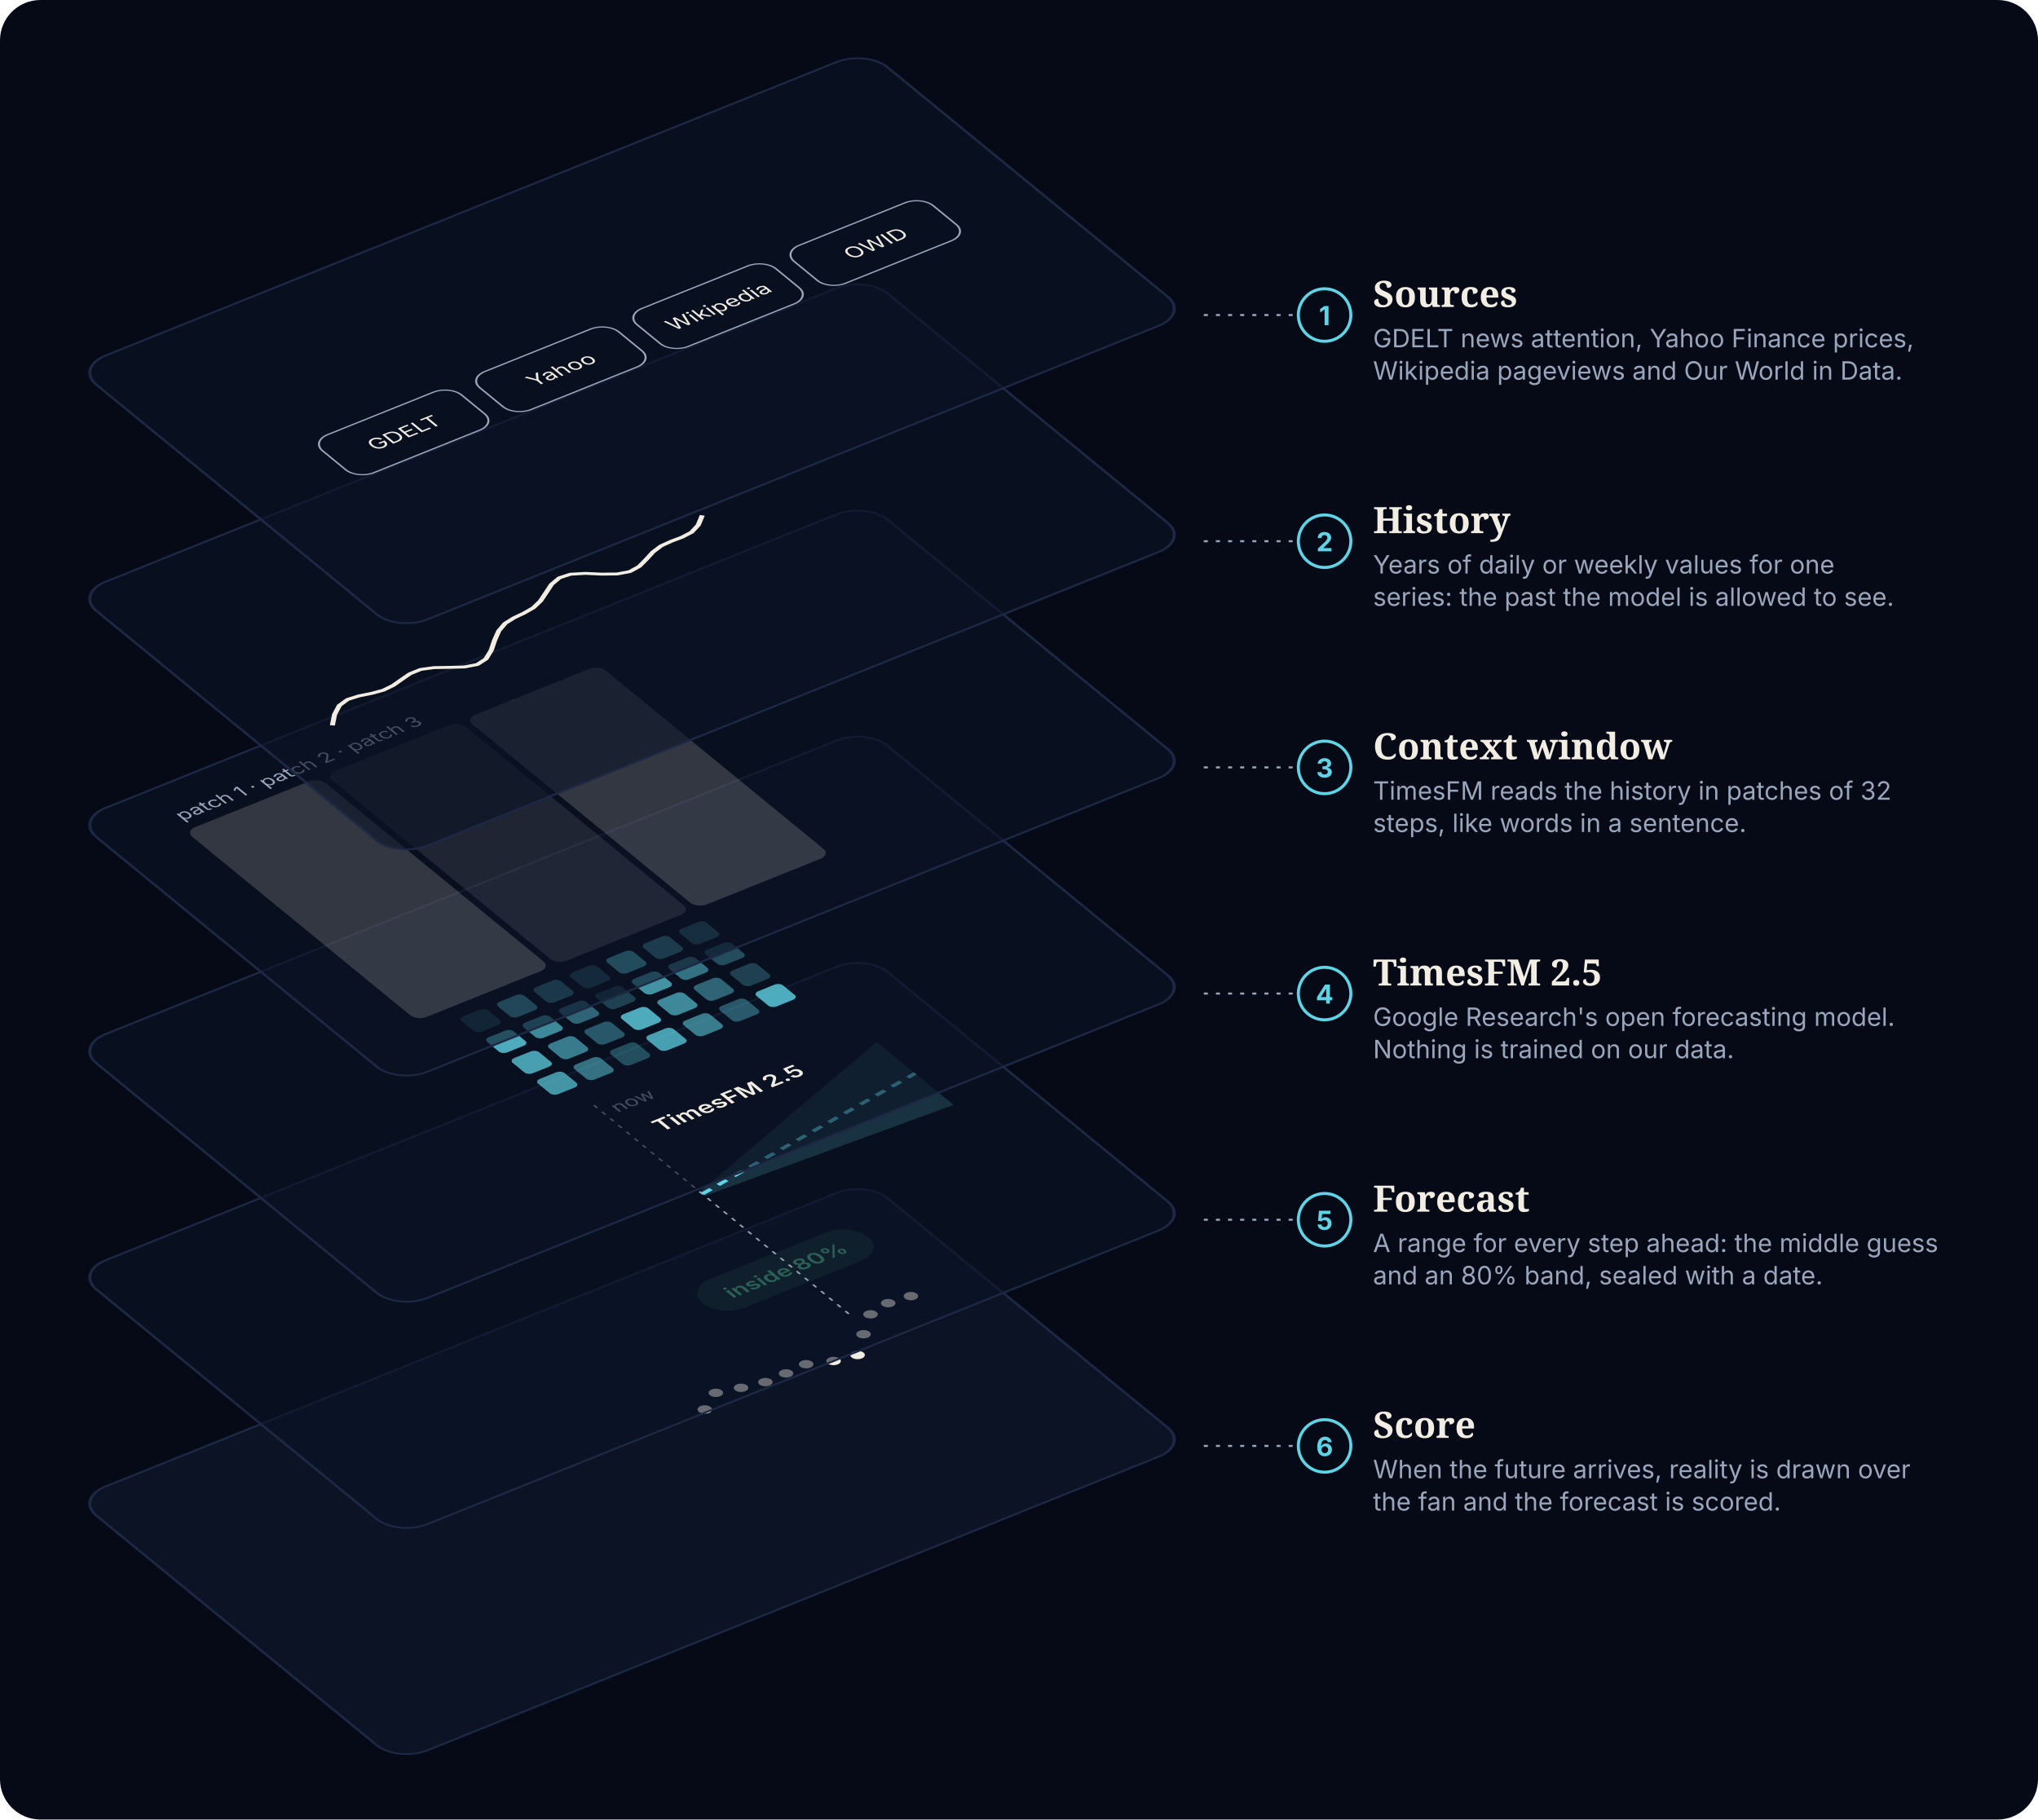
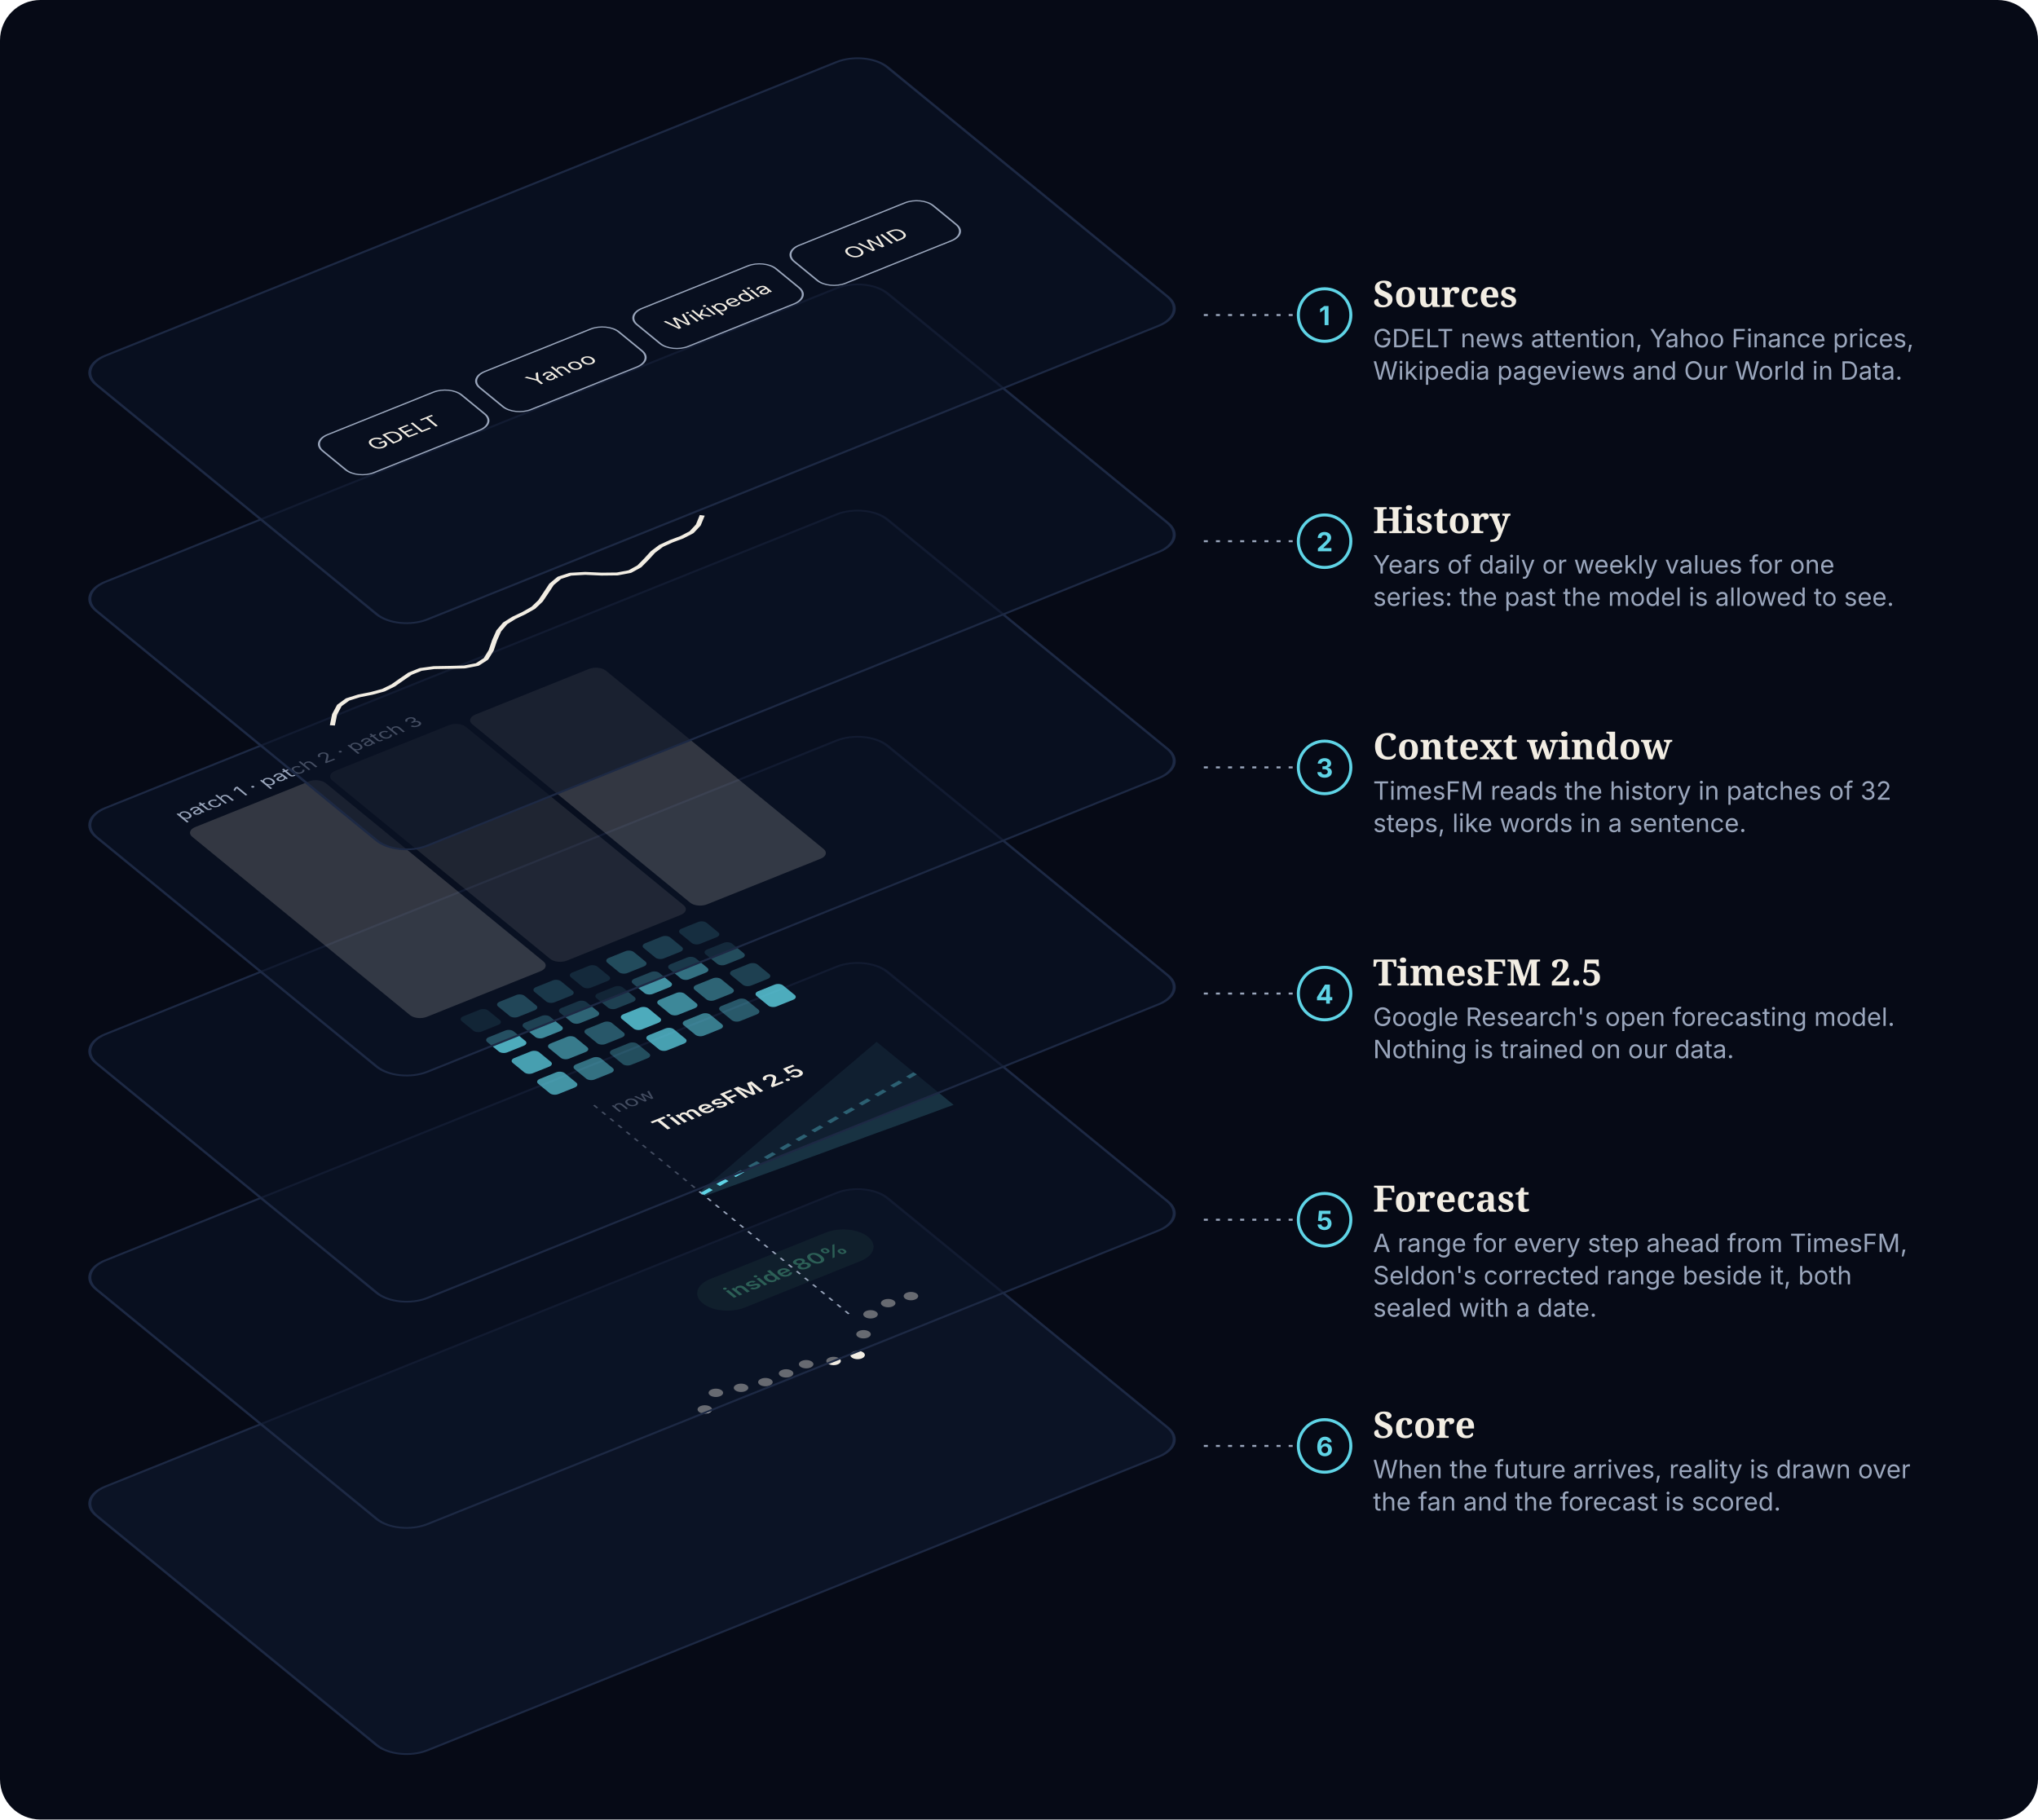
<svg xmlns="http://www.w3.org/2000/svg" viewBox="0 0 1009 901" font-family="Inter, Segoe UI, Helvetica, Arial, sans-serif">
  <rect width="1009" height="901" rx="20" fill="#060a16" />
  <g transform="matrix(0.8192 -0.329 0.5736 0.4698 36 741.9)">
    <rect x="1" y="1" width="478" height="278" rx="18" fill="#0b1325" fill-opacity="1" stroke="#1d2944" stroke-width="1.5" />
    <circle cx="300.3" cy="116.7" r="3.6" fill="#f2ede3" />
    <circle cx="313.0" cy="108.1" r="3.6" fill="#f2ede3" />
    <circle cx="325.7" cy="111.7" r="3.6" fill="#f2ede3" />
    <circle cx="338.4" cy="114.6" r="3.6" fill="#f2ede3" />
    <circle cx="351.1" cy="114.3" r="3.6" fill="#f2ede3" />
    <circle cx="363.8" cy="113.5" r="3.6" fill="#f2ede3" />
    <circle cx="376.5" cy="119.0" r="3.6" fill="#f2ede3" />
    <circle cx="389.2" cy="121.6" r="3.6" fill="#f2ede3" />
    <circle cx="401.9" cy="108.6" r="3.6" fill="#f2ede3" />
    <circle cx="414.6" cy="96.5" r="3.6" fill="#f2ede3" />
    <circle cx="427.3" cy="93.6" r="3.6" fill="#f2ede3" />
    <circle cx="440.0" cy="95.1" r="3.6" fill="#f2ede3" />
    <g transform="translate(352 26)">
      <rect width="100" height="30" rx="15" fill="#5fd3a0" opacity=".16" />
      <text x="50" y="20" text-anchor="middle" font-size="13" font-weight="600" fill="#5fd3a0">inside 80%</text>
    </g>
  </g>
  <g transform="matrix(0.8192 -0.329 0.5736 0.4698 36 629.9)">
    <rect x="1" y="1" width="478" height="278" rx="18" fill="#0b1325" fill-opacity="0.6" stroke="#1d2944" stroke-width="1.5" />
    <line x1="294.0" y1="30" x2="294.0" y2="250" stroke="#9aa6bc" stroke-dasharray="3 4" />
    <text x="300.0" y="42" font-size="12" fill="#9aa6bc">now</text>
    <path d="M294.0,121.4 L300.3,118.9 L306.7,116.5 L313.0,114.1 L319.4,111.7 L325.7,109.2 L332.1,106.8 L338.4,104.4 L344.8,101.9 L351.1,99.5 L357.5,97.1 L363.8,94.6 L370.2,92.2 L376.5,89.8 L382.9,87.4 L389.2,84.9 L395.6,82.5 L401.9,80.1 L408.3,77.6 L414.6,75.2 L421.0,72.8 L427.3,70.3 L433.7,67.9 L440.0,65.5 L440.0,131.9 L433.7,131.6 L427.3,131.4 L421.0,131.1 L414.6,130.8 L408.3,130.6 L401.9,130.3 L395.6,130.0 L389.2,129.7 L382.9,129.5 L376.5,129.2 L370.2,128.9 L363.8,128.7 L357.5,128.4 L351.1,128.1 L344.8,127.9 L338.4,127.6 L332.1,127.3 L325.7,127.0 L319.4,126.8 L313.0,126.5 L306.7,126.2 L300.3,126.0 L294.0,125.7Z" fill="rgba(95,212,230,.18)" />
    <path d="M294.0,123.5 L300.3,122.5 L306.7,121.4 L313.0,120.3 L319.4,119.2 L325.7,118.1 L332.1,117.1 L338.4,116.0 L344.8,114.9 L351.1,113.8 L357.5,112.7 L363.8,111.7 L370.2,110.6 L376.5,109.5 L382.9,108.4 L389.2,107.3 L395.6,106.3 L401.9,105.2 L408.3,104.1 L414.6,103.0 L421.0,101.9 L427.3,100.9 L433.7,99.8 L440.0,98.7" fill="none" stroke="#5fd4e6" stroke-width="2.5" stroke-dasharray="6 5" />
  </g>
  <g transform="matrix(0.8192 -0.329 0.5736 0.4698 36 517.9)">
    <rect x="1" y="1" width="478" height="278" rx="18" fill="#0b1325" fill-opacity="0.6" stroke="#1d2944" stroke-width="1.5" />
    <rect x="170" y="90" width="16" height="16" rx="3" fill="#5fd4e6" opacity="0.25" />
    <rect x="192" y="90" width="16" height="16" rx="3" fill="#5fd4e6" opacity="0.67" />
    <rect x="214" y="90" width="16" height="16" rx="3" fill="#5fd4e6" opacity="0.49" />
    <rect x="236" y="90" width="16" height="16" rx="3" fill="#5fd4e6" opacity="0.31" />
    <rect x="258" y="90" width="16" height="16" rx="3" fill="#5fd4e6" opacity="0.73" />
    <rect x="280" y="90" width="16" height="16" rx="3" fill="#5fd4e6" opacity="0.55" />
    <rect x="302" y="90" width="16" height="16" rx="3" fill="#5fd4e6" opacity="0.37" />
    <rect x="170" y="112" width="16" height="16" rx="3" fill="#5fd4e6" opacity="0.79" />
    <rect x="192" y="112" width="16" height="16" rx="3" fill="#5fd4e6" opacity="0.61" />
    <rect x="214" y="112" width="16" height="16" rx="3" fill="#5fd4e6" opacity="0.43" />
    <rect x="236" y="112" width="16" height="16" rx="3" fill="#5fd4e6" opacity="0.25" />
    <rect x="258" y="112" width="16" height="16" rx="3" fill="#5fd4e6" opacity="0.67" />
    <rect x="280" y="112" width="16" height="16" rx="3" fill="#5fd4e6" opacity="0.49" />
    <rect x="302" y="112" width="16" height="16" rx="3" fill="#5fd4e6" opacity="0.31" />
    <rect x="170" y="134" width="16" height="16" rx="3" fill="#5fd4e6" opacity="0.73" />
    <rect x="192" y="134" width="16" height="16" rx="3" fill="#5fd4e6" opacity="0.55" />
    <rect x="214" y="134" width="16" height="16" rx="3" fill="#5fd4e6" opacity="0.37" />
    <rect x="236" y="134" width="16" height="16" rx="3" fill="#5fd4e6" opacity="0.79" />
    <rect x="258" y="134" width="16" height="16" rx="3" fill="#5fd4e6" opacity="0.61" />
    <rect x="280" y="134" width="16" height="16" rx="3" fill="#5fd4e6" opacity="0.43" />
    <rect x="302" y="134" width="16" height="16" rx="3" fill="#5fd4e6" opacity="0.25" />
    <rect x="170" y="156" width="16" height="16" rx="3" fill="#5fd4e6" opacity="0.67" />
    <rect x="192" y="156" width="16" height="16" rx="3" fill="#5fd4e6" opacity="0.49" />
    <rect x="214" y="156" width="16" height="16" rx="3" fill="#5fd4e6" opacity="0.31" />
    <rect x="236" y="156" width="16" height="16" rx="3" fill="#5fd4e6" opacity="0.73" />
    <rect x="258" y="156" width="16" height="16" rx="3" fill="#5fd4e6" opacity="0.55" />
    <rect x="280" y="156" width="16" height="16" rx="3" fill="#5fd4e6" opacity="0.37" />
    <rect x="302" y="156" width="16" height="16" rx="3" fill="#5fd4e6" opacity="0.79" />
    <text x="240" y="228" text-anchor="middle" font-size="14" font-weight="600" fill="#f2ede3">TimesFM 2.5</text>
  </g>
  <g transform="matrix(0.8192 -0.329 0.5736 0.4698 36 405.9)">
    <rect x="1" y="1" width="478" height="278" rx="18" fill="#0b1325" fill-opacity="0.6" stroke="#1d2944" stroke-width="1.5" />
    <rect x="40.0" y="40" width="80.7" height="200" rx="6" fill="#f2ede3" opacity="0.18" />
    <rect x="124.7" y="40" width="80.7" height="200" rx="6" fill="#f2ede3" opacity="0.1" />
    <rect x="209.3" y="40" width="80.7" height="200" rx="6" fill="#f2ede3" opacity="0.18" />
    <text x="44" y="32" font-size="12" fill="#9aa6bc">patch 1 · patch 2 · patch 3</text>
  </g>
  <g transform="matrix(0.8192 -0.329 0.5736 0.4698 36 293.9)">
    <rect x="1" y="1" width="478" height="278" rx="18" fill="#0b1325" fill-opacity="0.6" stroke="#1d2944" stroke-width="1.5" />
    <path d="M40.0,167.0 L46.3,159.9 L52.7,154.9 L59.0,153.0 L65.4,153.7 L71.7,155.5 L78.1,156.6 L84.4,156.0 L90.8,154.2 L97.1,152.5 L103.5,152.5 L109.8,155.0 L116.2,159.2 L122.5,163.2 L128.9,165.1 L135.2,163.6 L141.6,159.0 L147.9,152.9 L154.3,147.4 L160.6,143.9 L167.0,142.5 L173.3,142.0 L179.7,140.9 L186.0,138.1 L192.4,133.8 L198.7,129.5 L205.1,127.1 L211.4,127.7 L217.8,131.3 L224.1,136.5 L230.5,140.8 L236.8,142.7 L243.2,141.7 L249.5,138.7 L255.9,135.4 L262.2,133.4 L268.6,133.0 L274.9,133.2 L281.3,132.4 L287.6,129.2 L294.0,123.5" fill="none" stroke="#f2ede3" stroke-width="2.5" stroke-linejoin="round" />
  </g>
  <g transform="matrix(0.8192 -0.329 0.5736 0.4698 36 181.9)">
    <rect x="1" y="1" width="478" height="278" rx="18" fill="#0b1325" fill-opacity="0.6" stroke="#1d2944" stroke-width="1.5" />
    <g transform="translate(60 120)">
      <rect width="84" height="40" rx="10" fill="none" stroke="#9aa6bc" />
      <text x="42" y="25" text-anchor="middle" font-size="13" fill="#f2ede3">GDELT</text>
    </g>
    <g transform="translate(155 120)">
      <rect width="84" height="40" rx="10" fill="none" stroke="#9aa6bc" />
      <text x="42" y="25" text-anchor="middle" font-size="13" fill="#f2ede3">Yahoo</text>
    </g>
    <g transform="translate(250 120)">
      <rect width="84" height="40" rx="10" fill="none" stroke="#9aa6bc" />
      <text x="42" y="25" text-anchor="middle" font-size="13" fill="#f2ede3">Wikipedia</text>
    </g>
    <g transform="translate(345 120)">
      <rect width="84" height="40" rx="10" fill="none" stroke="#9aa6bc" />
      <text x="42" y="25" text-anchor="middle" font-size="13" fill="#f2ede3">OWID</text>
    </g>
  </g>
  <line x1="596" y1="156" x2="641.794" y2="156" stroke="#9aa6bc" stroke-width="1" stroke-dasharray="2 4" />
  <circle cx="655.794" cy="156" r="13" fill="#060a16" stroke="#5fd4e6" stroke-width="1.5" />
  <text x="655.794" y="161" text-anchor="middle" font-size="13" font-weight="700" fill="#5fd4e6">1</text>
  <text x="679.794" y="152" font-size="18" font-weight="700" fill="#f2ede3" font-family="Fraunces, Georgia, serif">Sources</text>
  <text x="679.794" y="172" font-size="12.5" fill="#9aa6bc">GDELT news attention, Yahoo Finance prices,</text>
  <text x="679.794" y="188" font-size="12.5" fill="#9aa6bc">Wikipedia pageviews and Our World in Data.</text>
  <line x1="596" y1="268" x2="641.794" y2="268" stroke="#9aa6bc" stroke-width="1" stroke-dasharray="2 4" />
  <circle cx="655.794" cy="268" r="13" fill="#060a16" stroke="#5fd4e6" stroke-width="1.5" />
  <text x="655.794" y="273" text-anchor="middle" font-size="13" font-weight="700" fill="#5fd4e6">2</text>
  <text x="679.794" y="264" font-size="18" font-weight="700" fill="#f2ede3" font-family="Fraunces, Georgia, serif">History</text>
  <text x="679.794" y="284" font-size="12.5" fill="#9aa6bc">Years of daily or weekly values for one</text>
  <text x="679.794" y="300" font-size="12.5" fill="#9aa6bc">series: the past the model is allowed to see.</text>
  <line x1="596" y1="380" x2="641.794" y2="380" stroke="#9aa6bc" stroke-width="1" stroke-dasharray="2 4" />
  <circle cx="655.794" cy="380" r="13" fill="#060a16" stroke="#5fd4e6" stroke-width="1.5" />
  <text x="655.794" y="385" text-anchor="middle" font-size="13" font-weight="700" fill="#5fd4e6">3</text>
  <text x="679.794" y="376" font-size="18" font-weight="700" fill="#f2ede3" font-family="Fraunces, Georgia, serif">Context window</text>
  <text x="679.794" y="396" font-size="12.5" fill="#9aa6bc">TimesFM reads the history in patches of 32</text>
  <text x="679.794" y="412" font-size="12.5" fill="#9aa6bc">steps, like words in a sentence.</text>
  <line x1="596" y1="492" x2="641.794" y2="492" stroke="#9aa6bc" stroke-width="1" stroke-dasharray="2 4" />
  <circle cx="655.794" cy="492" r="13" fill="#060a16" stroke="#5fd4e6" stroke-width="1.5" />
  <text x="655.794" y="497" text-anchor="middle" font-size="13" font-weight="700" fill="#5fd4e6">4</text>
  <text x="679.794" y="488" font-size="18" font-weight="700" fill="#f2ede3" font-family="Fraunces, Georgia, serif">TimesFM 2.5</text>
  <text x="679.794" y="508" font-size="12.5" fill="#9aa6bc">Google Research's open forecasting model.</text>
  <text x="679.794" y="524" font-size="12.5" fill="#9aa6bc">Nothing is trained on our data.</text>
  <line x1="596" y1="604" x2="641.794" y2="604" stroke="#9aa6bc" stroke-width="1" stroke-dasharray="2 4" />
  <circle cx="655.794" cy="604" r="13" fill="#060a16" stroke="#5fd4e6" stroke-width="1.5" />
  <text x="655.794" y="609" text-anchor="middle" font-size="13" font-weight="700" fill="#5fd4e6">5</text>
  <text x="679.794" y="600" font-size="18" font-weight="700" fill="#f2ede3" font-family="Fraunces, Georgia, serif">Forecast</text>
-   <text x="679.794" y="620" font-size="12.5" fill="#9aa6bc">A range for every step ahead: the middle guess</text>
-   <text x="679.794" y="636" font-size="12.5" fill="#9aa6bc">and an 80% band, sealed with a date.</text>
+   <text x="679.794" y="620" font-size="12.5" fill="#9aa6bc">A range for every step ahead from TimesFM,</text>
+   <text x="679.794" y="636" font-size="12.5" fill="#9aa6bc">Seldon's corrected range beside it, both</text>
+   <text x="679.794" y="652" font-size="12.5" fill="#9aa6bc">sealed with a date.</text>
  <line x1="596" y1="716" x2="641.794" y2="716" stroke="#9aa6bc" stroke-width="1" stroke-dasharray="2 4" />
  <circle cx="655.794" cy="716" r="13" fill="#060a16" stroke="#5fd4e6" stroke-width="1.5" />
  <text x="655.794" y="721" text-anchor="middle" font-size="13" font-weight="700" fill="#5fd4e6">6</text>
  <text x="679.794" y="712" font-size="18" font-weight="700" fill="#f2ede3" font-family="Fraunces, Georgia, serif">Score</text>
  <text x="679.794" y="732" font-size="12.5" fill="#9aa6bc">When the future arrives, reality is drawn over</text>
  <text x="679.794" y="748" font-size="12.5" fill="#9aa6bc">the fan and the forecast is scored.</text>
</svg>
